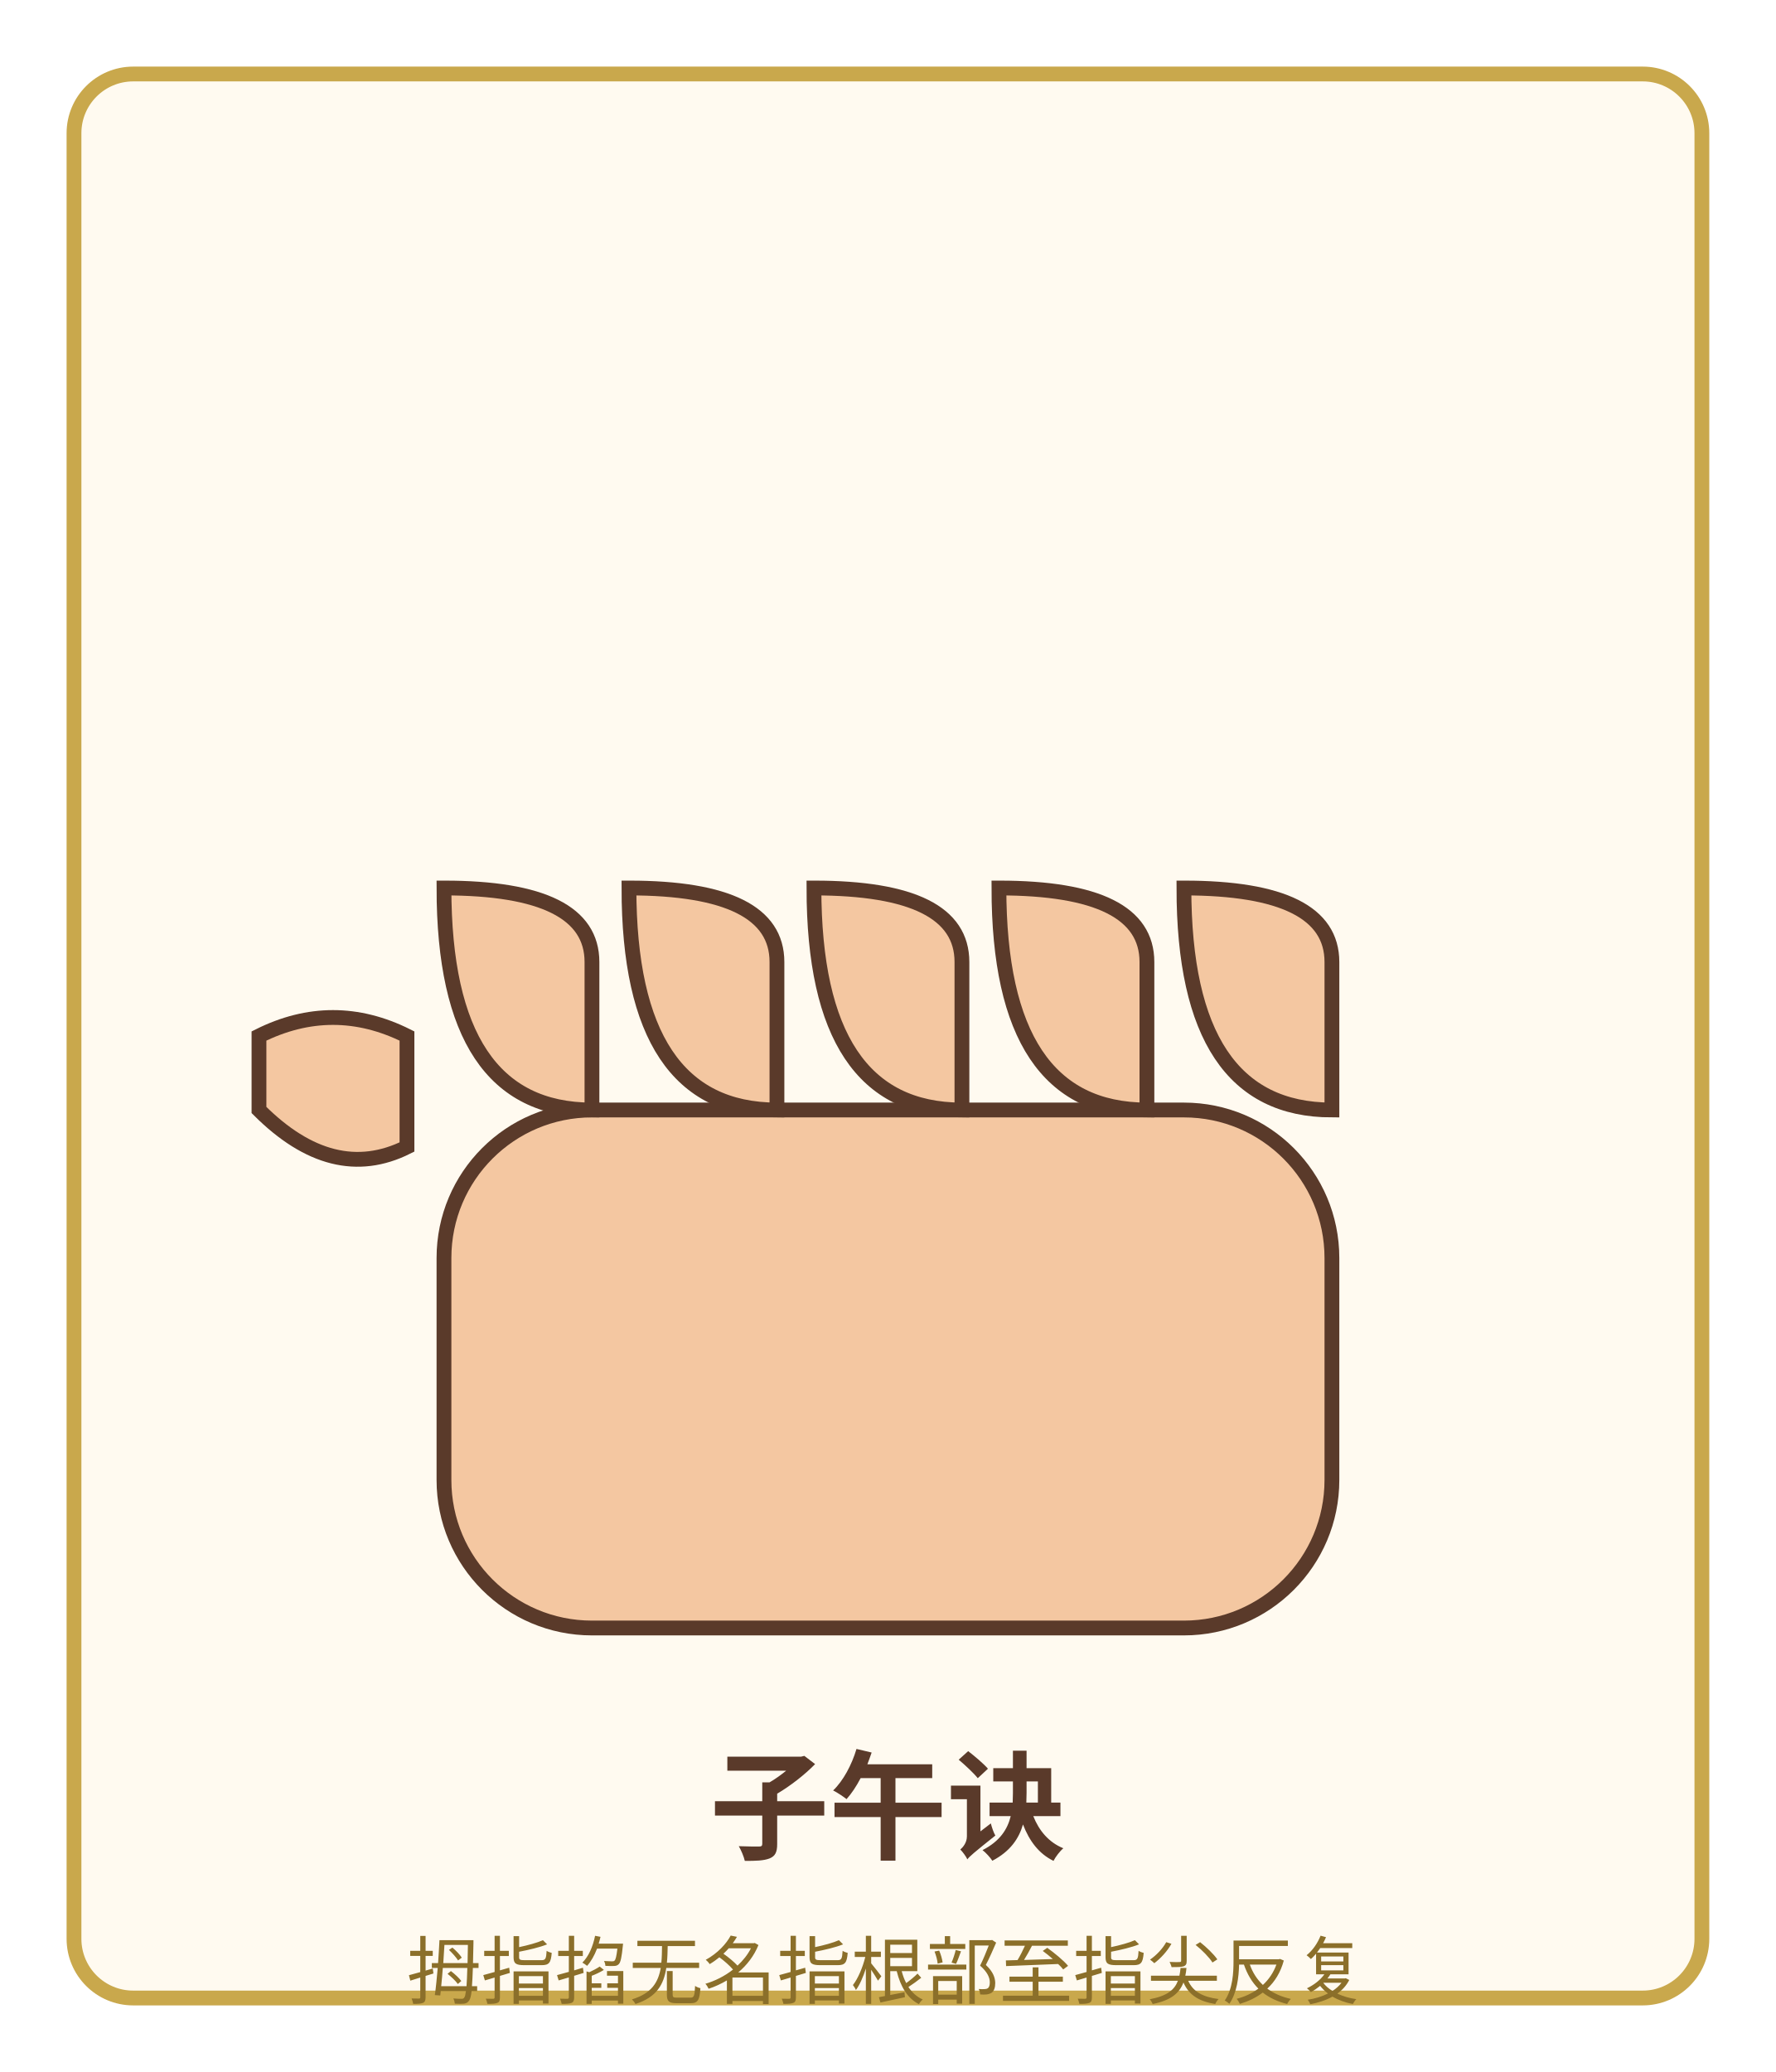
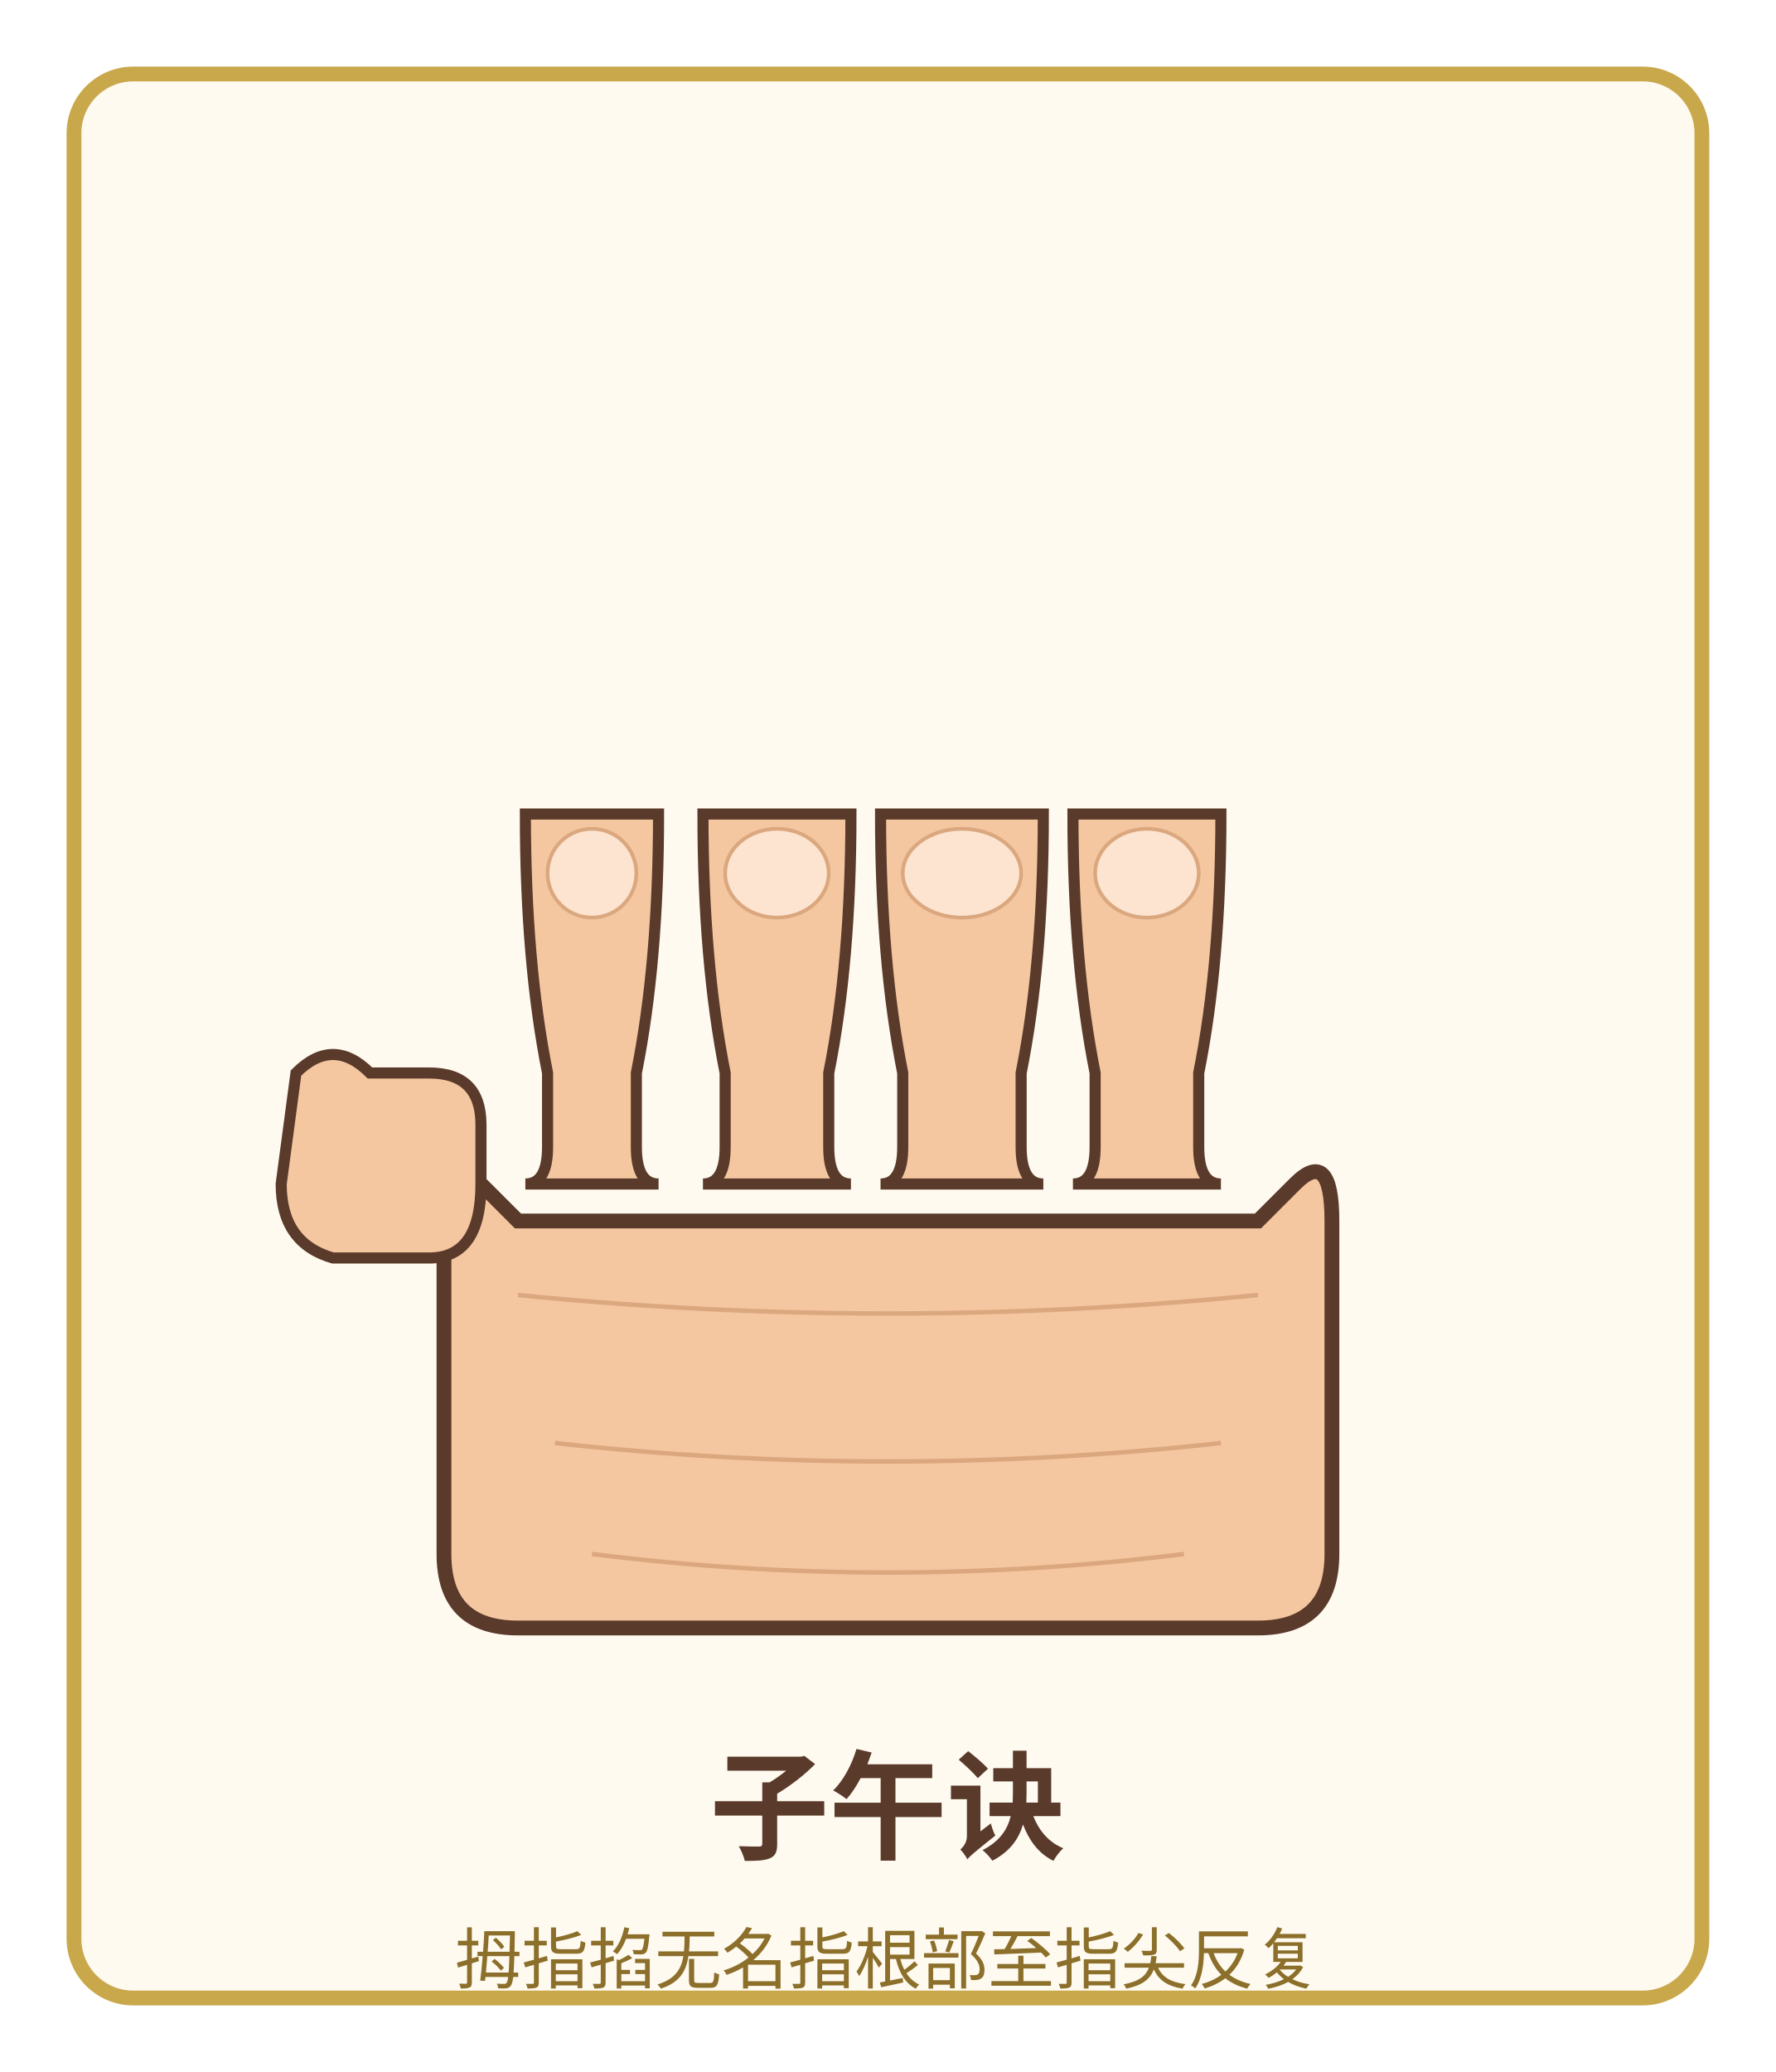
<svg xmlns="http://www.w3.org/2000/svg" viewBox="0 0 240 280" width="180">
  <rect x="10" y="10" width="220" height="260" fill="#fffaf0" stroke="#c9a84c" stroke-width="2" rx="8" />
-   <rect x="60" y="150" width="120" height="70" rx="20" fill="#f4c7a1" stroke="#5a3a2a" stroke-width="2" />
-   <path d="M 60 120 Q 60 150 80 150 L 80 130 Q 80 120 60 120 Z" fill="#f4c7a1" stroke="#5a3a2a" stroke-width="2" />
-   <path d="M 85 120 Q 85 150 105 150 L 105 130 Q 105 120 85 120 Z" fill="#f4c7a1" stroke="#5a3a2a" stroke-width="2" />
-   <path d="M 110 120 Q 110 150 130 150 L 130 130 Q 130 120 110 120 Z" fill="#f4c7a1" stroke="#5a3a2a" stroke-width="2" />
-   <path d="M 135 120 Q 135 150 155 150 L 155 130 Q 155 120 135 120 Z" fill="#f4c7a1" stroke="#5a3a2a" stroke-width="2" />
-   <path d="M 160 120 Q 160 150 180 150 L 180 130 Q 180 120 160 120 Z" fill="#f4c7a1" stroke="#5a3a2a" stroke-width="2" />
-   <path d="M 35 140 Q 45 135 55 140 L 55 155 Q 45 160 35 150 Z" fill="#f4c7a1" stroke="#5a3a2a" stroke-width="2" />
+   <path d="M 65 160 Q 60 155 60 165 L 60 210 Q 60 220 70 220 L 170 220 Q 180 220 180 210 L 180 165 Q 180 155 175 160 L 170 165 L 70 165 Z" fill="#f4c7a1" stroke="#5a3a2a" stroke-width="2" />
+   <path d="M 70 175 Q 120 180 170 175" fill="none" stroke="#dba77e" stroke-width="0.6" />
+   <path d="M 75 195 Q 120 200 165 195" fill="none" stroke="#dba77e" stroke-width="0.6" />
+   <path d="M 80 210 Q 120 215 160 210" fill="none" stroke="#dba77e" stroke-width="0.6" />
+   <path d="M 71 110 Q 71 130 74 145 L 74 155 Q 74 160 71 160 L 89 160 Q 86 160 86 155 L 86 145 Q 89 130 89 110 Z" fill="#f4c7a1" stroke="#5a3a2a" stroke-width="1.5" />
+   <ellipse cx="80" cy="118" rx="6" ry="6" fill="#fce4d0" stroke="#dba77e" stroke-width="0.5" />
+   <path d="M 95 110 Q 95 130 98 145 L 98 155 Q 98 160 95 160 L 115 160 Q 112 160 112 155 L 112 145 Q 115 130 115 110 Z" fill="#f4c7a1" stroke="#5a3a2a" stroke-width="1.5" />
+   <ellipse cx="105" cy="118" rx="7" ry="6" fill="#fce4d0" stroke="#dba77e" stroke-width="0.5" />
+   <path d="M 119 110 Q 119 130 122 145 L 122 155 Q 122 160 119 160 L 141 160 Q 138 160 138 155 L 138 145 Q 141 130 141 110 Z" fill="#f4c7a1" stroke="#5a3a2a" stroke-width="1.5" />
+   <ellipse cx="130" cy="118" rx="8" ry="6" fill="#fce4d0" stroke="#dba77e" stroke-width="0.5" />
+   <path d="M 145 110 Q 145 130 148 145 L 148 155 Q 148 160 145 160 L 165 160 Q 162 160 162 155 L 162 145 Q 165 130 165 110 Z" fill="#f4c7a1" stroke="#5a3a2a" stroke-width="1.5" />
+   <ellipse cx="155" cy="118" rx="7" ry="6" fill="#fce4d0" stroke="#dba77e" stroke-width="0.5" />
+   <path d="M 50 145 Q 45 140 40 145 L 38 160 Q 38 168 45 170 L 58 170 Q 65 170 65 160 L 65 152 Q 65 145 58 145 Z" fill="#f4c7a1" stroke="#5a3a2a" stroke-width="1.5" />
  <text x="120" y="250" text-anchor="middle" font-size="16" font-family="'Noto Serif SC',serif" font-weight="bold" fill="#5a3a2a">子午诀</text>
-   <text x="120" y="270" text-anchor="middle" font-size="10" font-family="'Noto Serif SC',serif" fill="#8b6f2a">拇指掐无名指根部至指尖反复</text>
+   <text x="120" y="268" text-anchor="middle" font-size="9" font-family="'Noto Serif SC',serif" fill="#8b6f2a">拇指掐无名指根部至指尖反复</text>
</svg>
